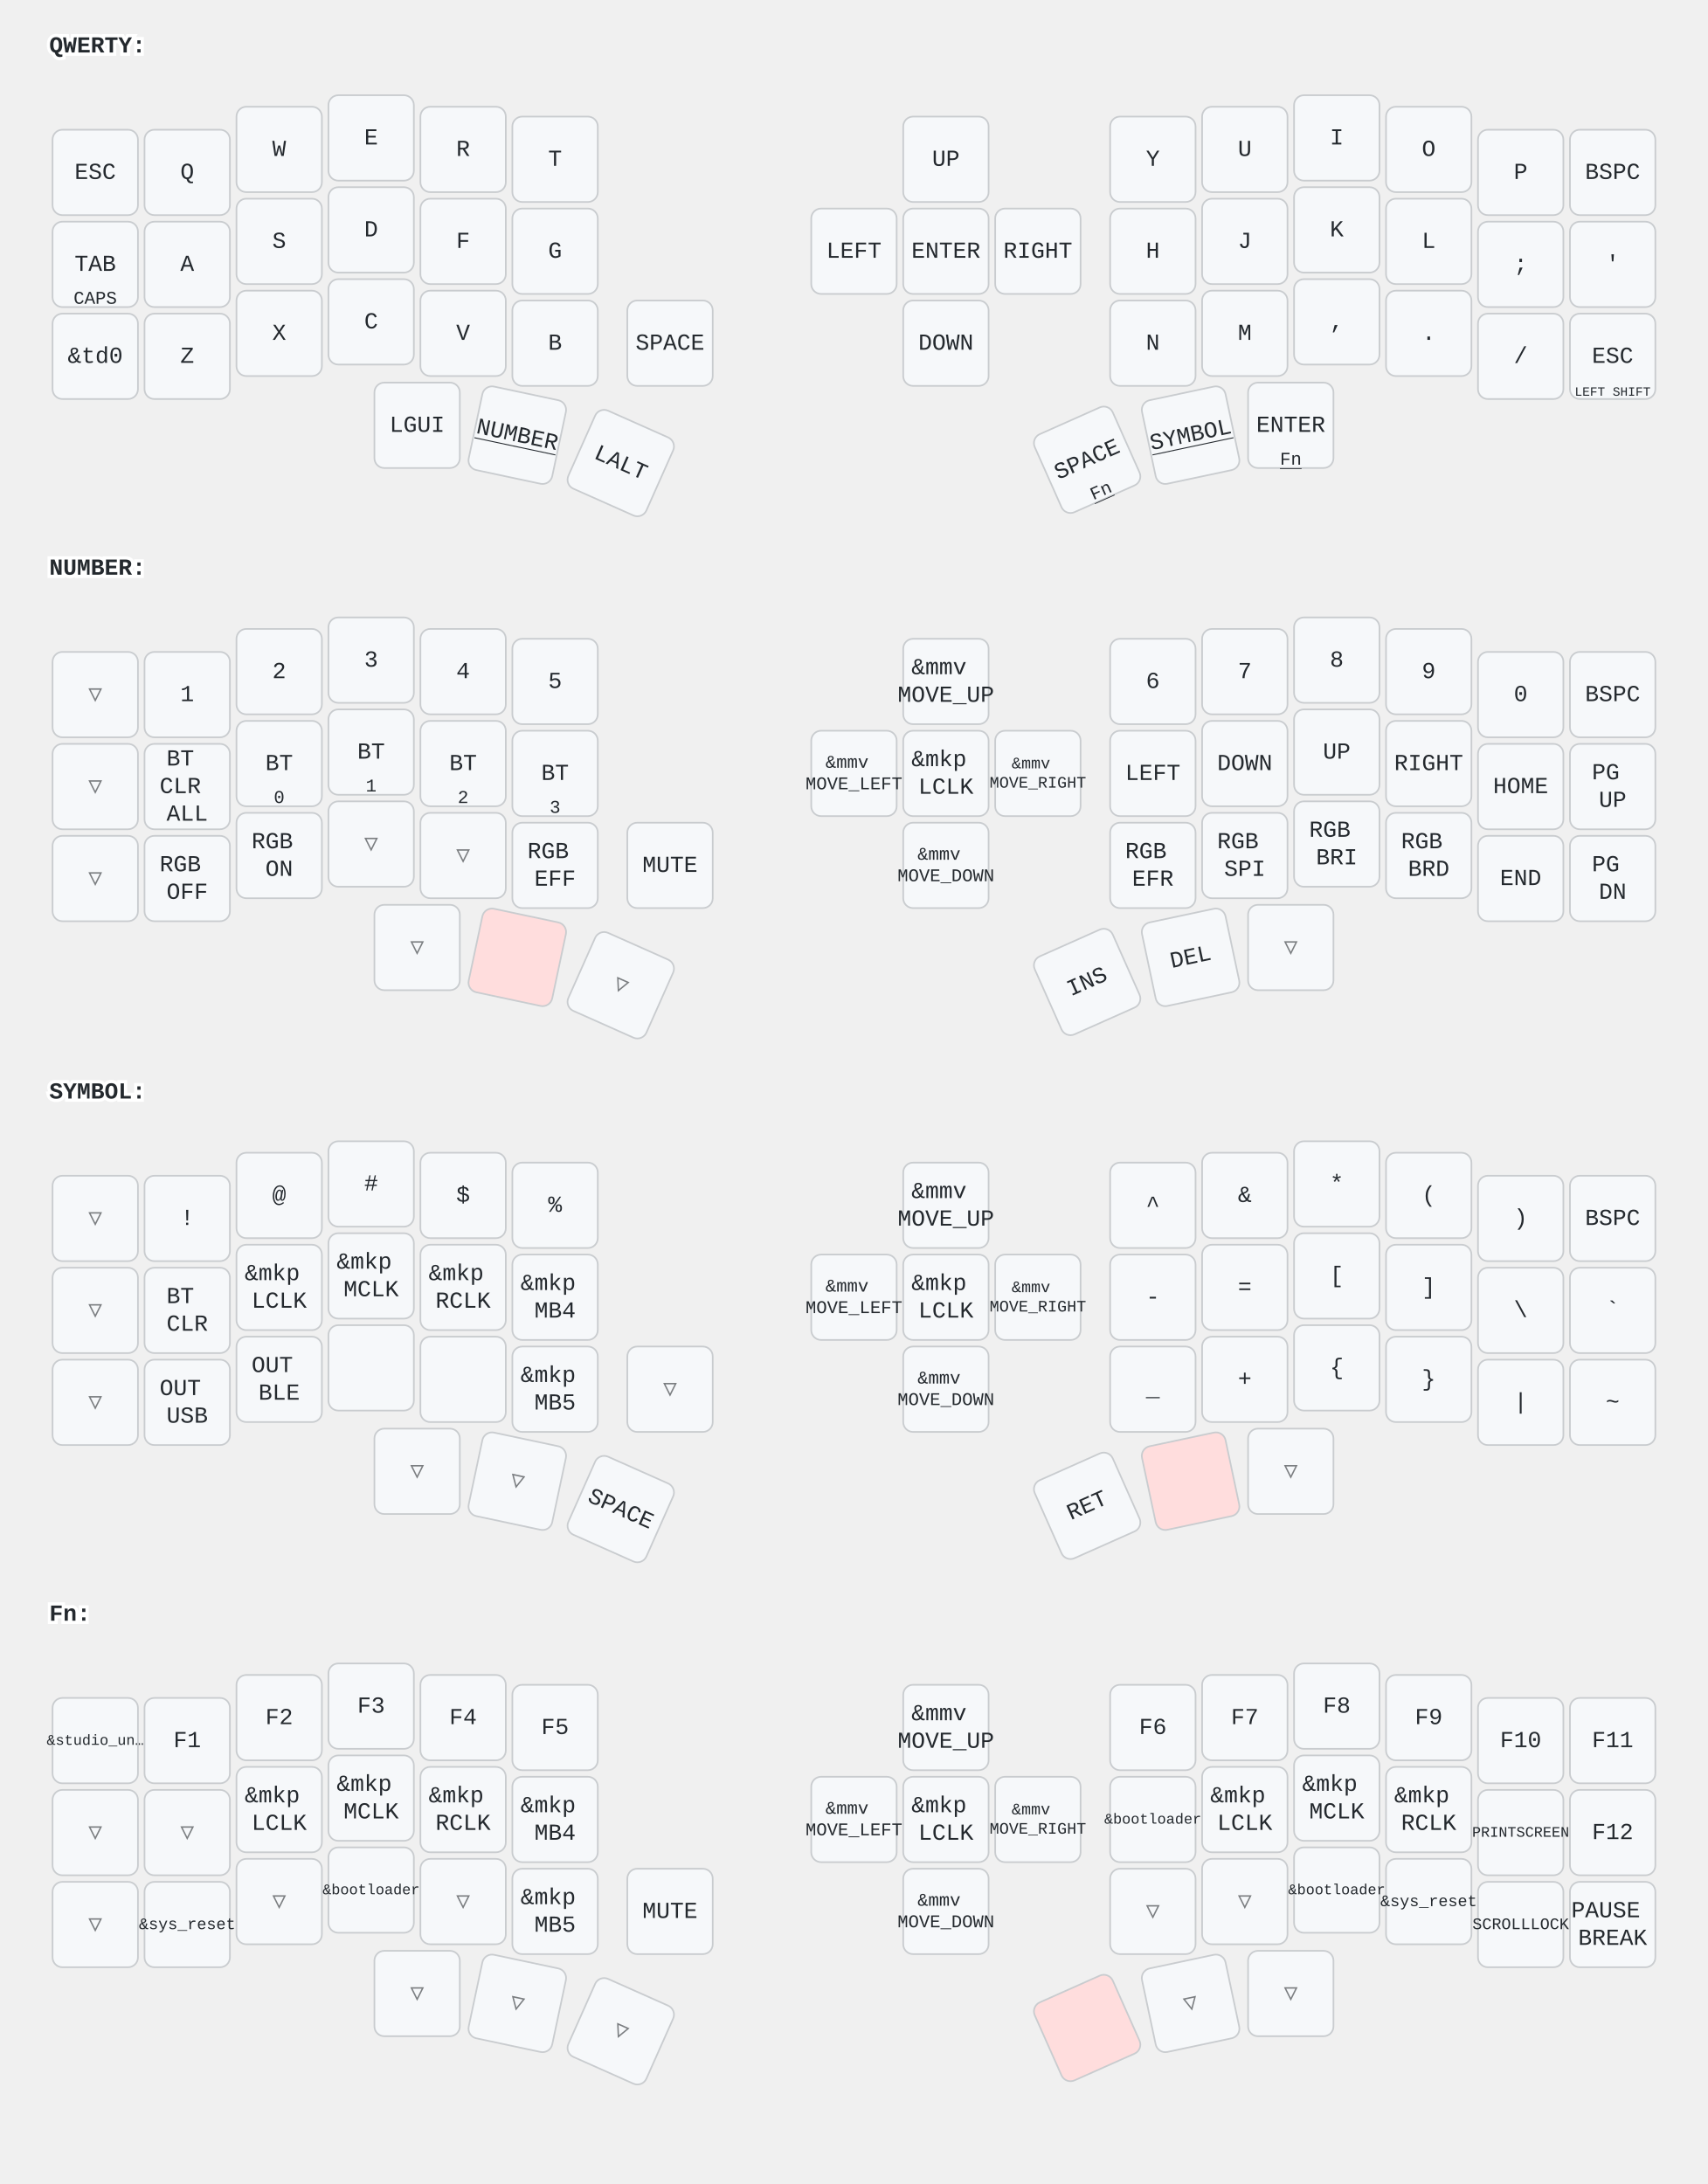
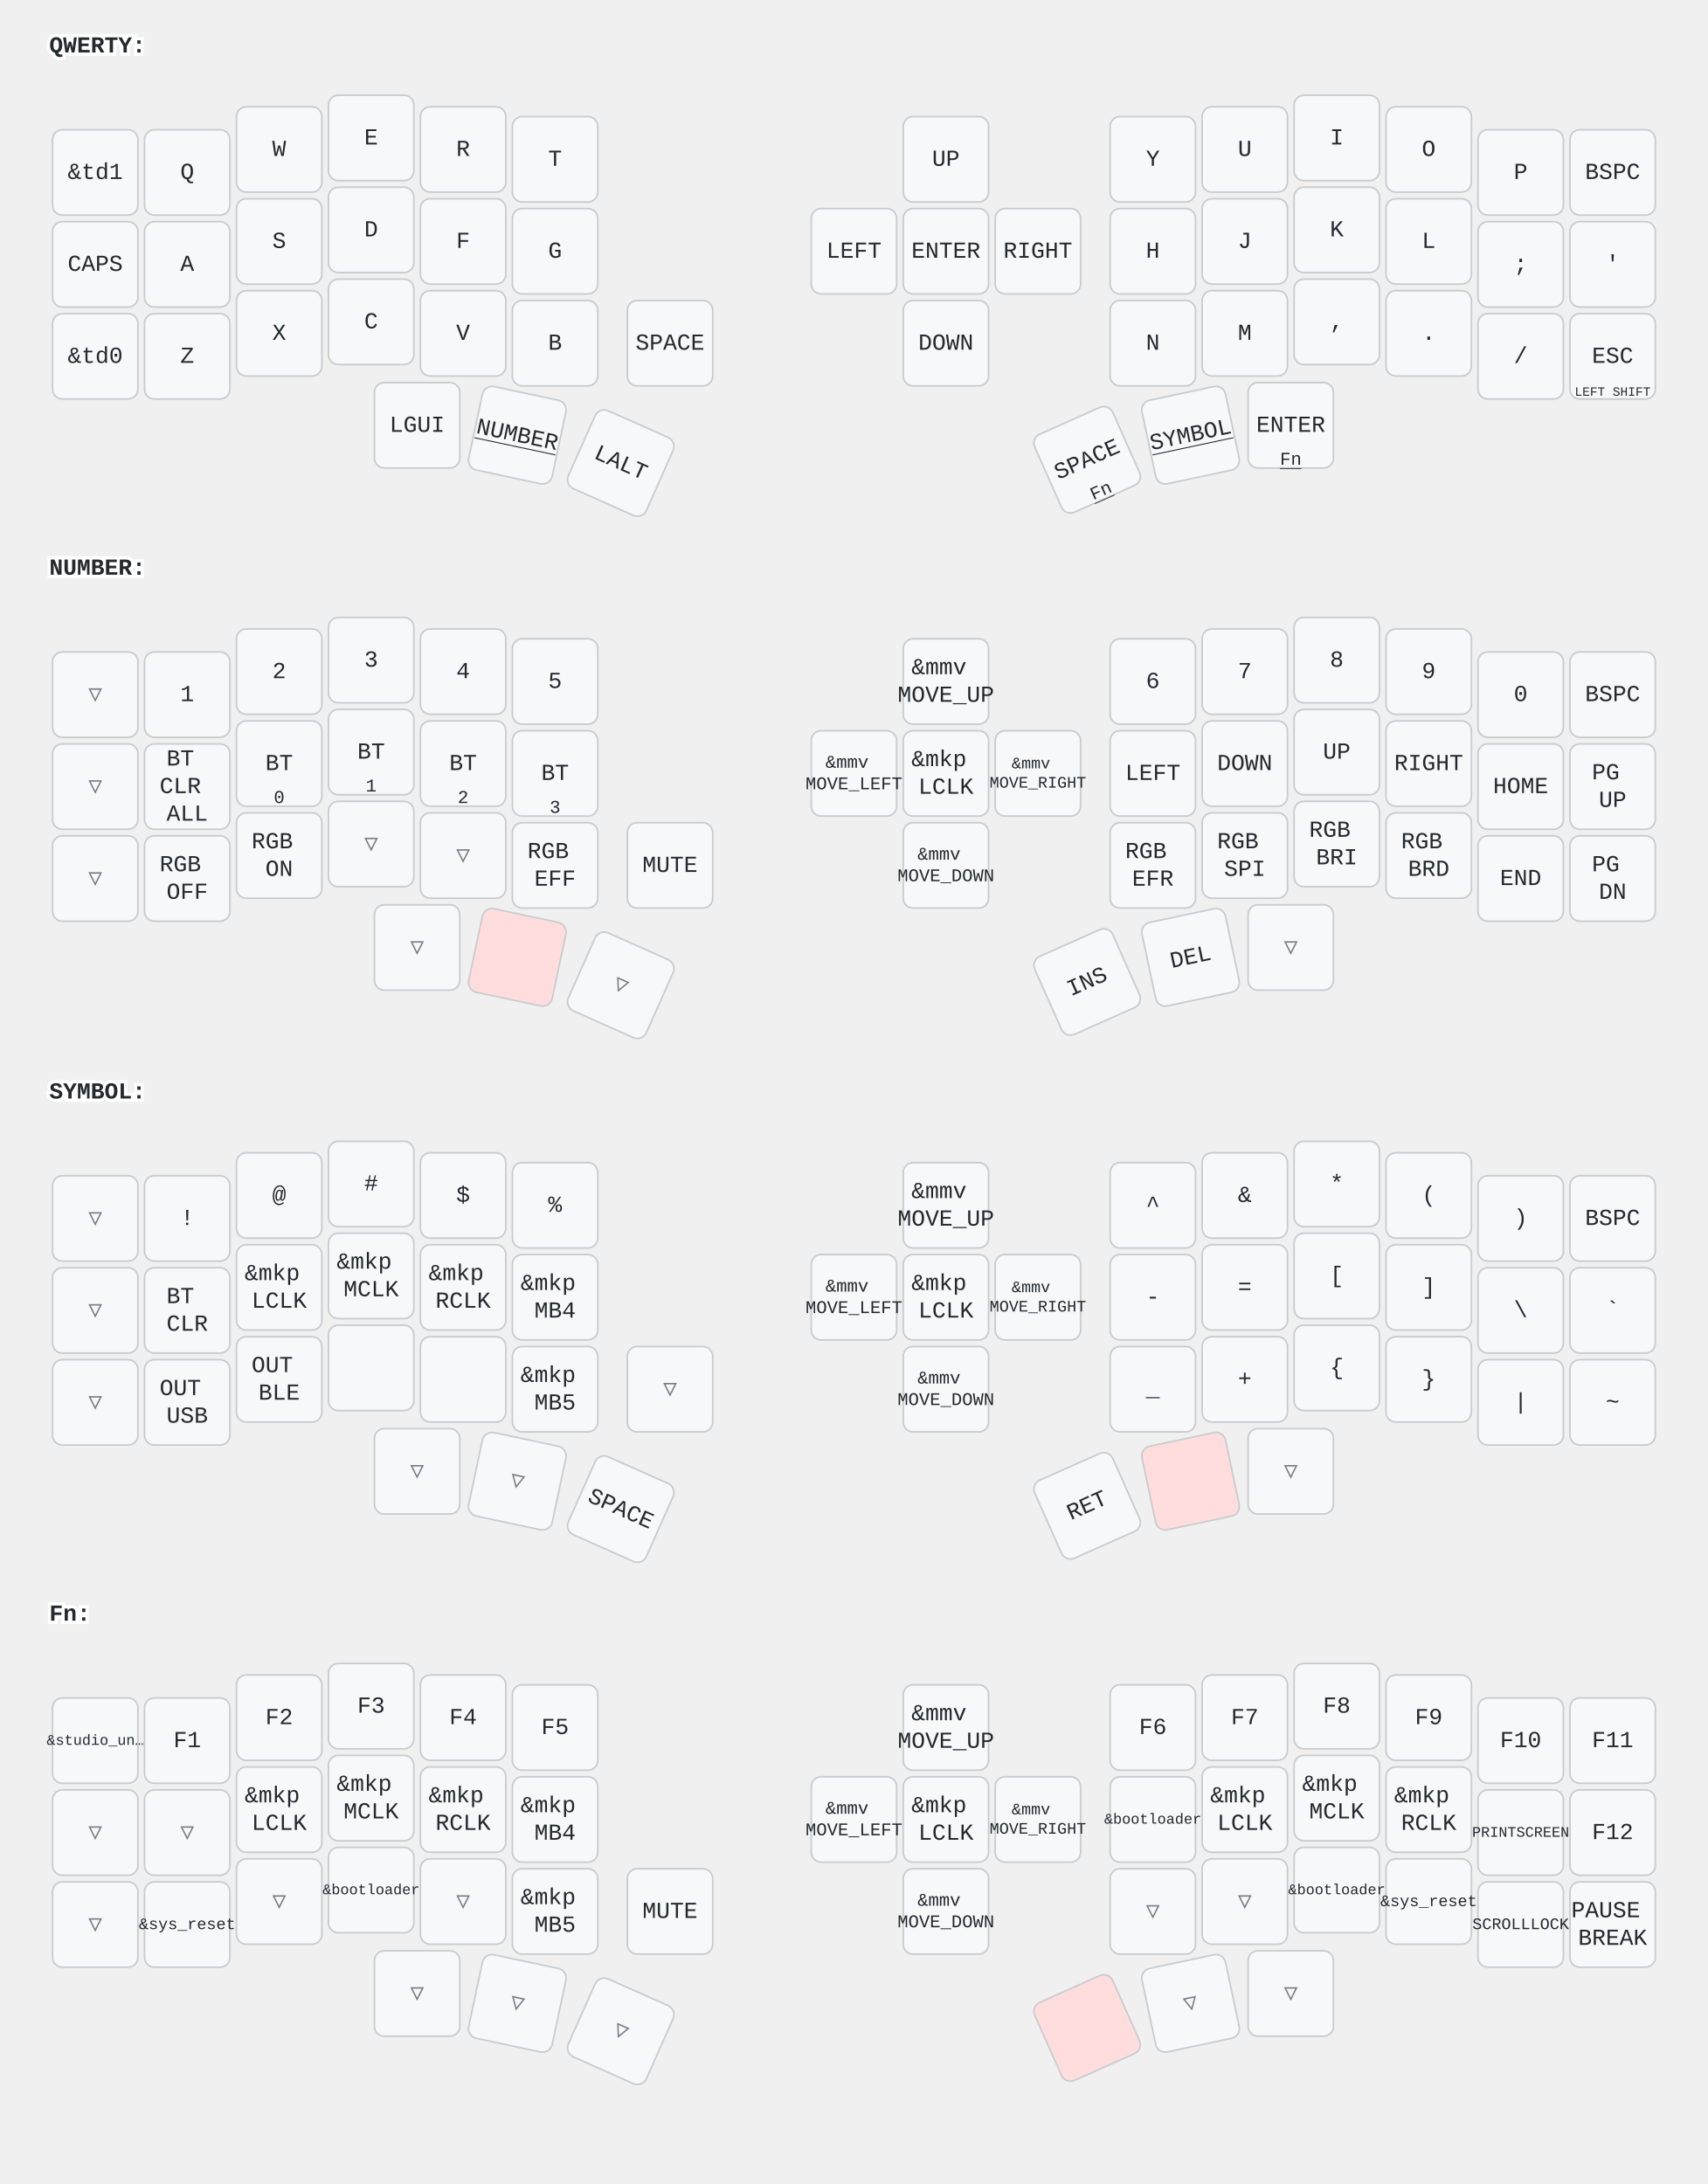
<svg xmlns="http://www.w3.org/2000/svg" width="1040" height="1330" viewBox="0 0 1040 1330" class="keymap">
  <style>/* inherit to force styles through use tags */
svg path {
    fill: inherit;
}

/* font and background color specifications */
svg.keymap {
    font-family: SFMono-Regular,Consolas,Liberation Mono,Menlo,monospace;
    font-size: 14px;
    font-kerning: normal;
    text-rendering: optimizeLegibility;
    fill: #24292e;
}

/* default key styling */
rect.key {
    fill: #f6f8fa;
}

rect.key, rect.combo {
    stroke: #c9cccf;
    stroke-width: 1;
}

/* default key side styling, only used is draw_key_sides is set */
rect.side {
    filter: brightness(90%);
}

/* color accent for combo boxes */
rect.combo, rect.combo-separate {
    fill: #cdf;
}

/* color accent for held keys */
rect.held, rect.combo.held {
    fill: #fdd;
}

/* color accent for ghost (optional) keys */
rect.ghost, rect.combo.ghost {
    stroke-dasharray: 4, 4;
    stroke-width: 2;
}

text {
    text-anchor: middle;
    dominant-baseline: middle;
}

/* styling for layer labels */
text.label {
    font-weight: bold;
    text-anchor: start;
    stroke: white;
    stroke-width: 4;
    paint-order: stroke;
}

/* styling for optional footer */
text.footer {
    text-anchor: end;
    dominant-baseline: auto;
    stroke: white;
    stroke-width: 4;
    paint-order: stroke;
}

/* styling for combo tap, and key non-tap label text */
text.combo, text.hold, text.shifted, text.left, text.right {
    font-size: 11px;
}

text.hold {
    text-anchor: middle;
    dominant-baseline: auto;
}

text.shifted {
    text-anchor: middle;
    dominant-baseline: hanging;
}

text.left {
    text-anchor: start;
}

text.right {
    text-anchor: end;
}

text.layer-activator {
    text-decoration: underline;
}

/* styling for hold/shifted label text in combo box */
text.combo.hold, text.combo.shifted, text.combo.left, text.combo.right {
    font-size: 8px;
}

/* lighter symbol for transparent keys */
text.trans {
    fill: #7b7e81;
}

/* styling for combo dendrons */
path.combo {
    stroke-width: 1;
    stroke: gray;
    fill: none;
}

/* Start Tabler Icons Cleanup */
/* cannot use height/width with glyphs */
.icon-tabler &gt; path {
    fill: inherit;
    stroke: inherit;
    stroke-width: 2;
}
/* hide tabler's default box */
.icon-tabler &gt; path[stroke="none"][fill="none"] {
    visibility: hidden;
}
/* End Tabler Icons Cleanup */
</style>
  <g transform="translate(30, 0)" class="layer-QWERTY">
    <text x="0" y="28" class="label" id="QWERTY">QWERTY:</text>
    <g transform="translate(0, 56)">
      <g transform="translate(28, 49)" class="key keypos-0">
        <rect rx="6" ry="6" x="-26" y="-26" width="52" height="52" class="key" />
-         <text x="0" y="0" class="key tap">ESC</text>
+         <text x="0" y="0" class="key tap">&amp;td1</text>
      </g>
      <g transform="translate(84, 49)" class="key keypos-1">
        <rect rx="6" ry="6" x="-26" y="-26" width="52" height="52" class="key" />
        <text x="0" y="0" class="key tap">Q</text>
      </g>
      <g transform="translate(140, 35)" class="key keypos-2">
        <rect rx="6" ry="6" x="-26" y="-26" width="52" height="52" class="key" />
        <text x="0" y="0" class="key tap">W</text>
      </g>
      <g transform="translate(196, 28)" class="key keypos-3">
        <rect rx="6" ry="6" x="-26" y="-26" width="52" height="52" class="key" />
        <text x="0" y="0" class="key tap">E</text>
      </g>
      <g transform="translate(252, 35)" class="key keypos-4">
        <rect rx="6" ry="6" x="-26" y="-26" width="52" height="52" class="key" />
        <text x="0" y="0" class="key tap">R</text>
      </g>
      <g transform="translate(308, 41)" class="key keypos-5">
        <rect rx="6" ry="6" x="-26" y="-26" width="52" height="52" class="key" />
        <text x="0" y="0" class="key tap">T</text>
      </g>
      <g transform="translate(546, 41)" class="key keypos-6">
        <rect rx="6" ry="6" x="-26" y="-26" width="52" height="52" class="key" />
        <text x="0" y="0" class="key tap">UP</text>
      </g>
      <g transform="translate(672, 41)" class="key keypos-7">
        <rect rx="6" ry="6" x="-26" y="-26" width="52" height="52" class="key" />
        <text x="0" y="0" class="key tap">Y</text>
      </g>
      <g transform="translate(728, 35)" class="key keypos-8">
        <rect rx="6" ry="6" x="-26" y="-26" width="52" height="52" class="key" />
        <text x="0" y="0" class="key tap">U</text>
      </g>
      <g transform="translate(784, 28)" class="key keypos-9">
        <rect rx="6" ry="6" x="-26" y="-26" width="52" height="52" class="key" />
        <text x="0" y="0" class="key tap">I</text>
      </g>
      <g transform="translate(840, 35)" class="key keypos-10">
        <rect rx="6" ry="6" x="-26" y="-26" width="52" height="52" class="key" />
        <text x="0" y="0" class="key tap">O</text>
      </g>
      <g transform="translate(896, 49)" class="key keypos-11">
        <rect rx="6" ry="6" x="-26" y="-26" width="52" height="52" class="key" />
        <text x="0" y="0" class="key tap">P</text>
      </g>
      <g transform="translate(952, 49)" class="key keypos-12">
        <rect rx="6" ry="6" x="-26" y="-26" width="52" height="52" class="key" />
        <text x="0" y="0" class="key tap">BSPC</text>
      </g>
      <g transform="translate(28, 105)" class="key keypos-13">
        <rect rx="6" ry="6" x="-26" y="-26" width="52" height="52" class="key" />
-         <text x="0" y="0" class="key tap">TAB</text>
-         <text x="0" y="24" class="key hold">CAPS</text>
+         <text x="0" y="0" class="key tap">CAPS</text>
      </g>
      <g transform="translate(84, 105)" class="key keypos-14">
        <rect rx="6" ry="6" x="-26" y="-26" width="52" height="52" class="key" />
        <text x="0" y="0" class="key tap">A</text>
      </g>
      <g transform="translate(140, 91)" class="key keypos-15">
        <rect rx="6" ry="6" x="-26" y="-26" width="52" height="52" class="key" />
        <text x="0" y="0" class="key tap">S</text>
      </g>
      <g transform="translate(196, 84)" class="key keypos-16">
        <rect rx="6" ry="6" x="-26" y="-26" width="52" height="52" class="key" />
        <text x="0" y="0" class="key tap">D</text>
      </g>
      <g transform="translate(252, 91)" class="key keypos-17">
        <rect rx="6" ry="6" x="-26" y="-26" width="52" height="52" class="key" />
        <text x="0" y="0" class="key tap">F</text>
      </g>
      <g transform="translate(308, 97)" class="key keypos-18">
        <rect rx="6" ry="6" x="-26" y="-26" width="52" height="52" class="key" />
        <text x="0" y="0" class="key tap">G</text>
      </g>
      <g transform="translate(490, 97)" class="key keypos-19">
        <rect rx="6" ry="6" x="-26" y="-26" width="52" height="52" class="key" />
        <text x="0" y="0" class="key tap">LEFT</text>
      </g>
      <g transform="translate(546, 97)" class="key keypos-20">
        <rect rx="6" ry="6" x="-26" y="-26" width="52" height="52" class="key" />
        <text x="0" y="0" class="key tap">ENTER</text>
      </g>
      <g transform="translate(602, 97)" class="key keypos-21">
        <rect rx="6" ry="6" x="-26" y="-26" width="52" height="52" class="key" />
        <text x="0" y="0" class="key tap">RIGHT</text>
      </g>
      <g transform="translate(672, 97)" class="key keypos-22">
        <rect rx="6" ry="6" x="-26" y="-26" width="52" height="52" class="key" />
        <text x="0" y="0" class="key tap">H</text>
      </g>
      <g transform="translate(728, 91)" class="key keypos-23">
        <rect rx="6" ry="6" x="-26" y="-26" width="52" height="52" class="key" />
        <text x="0" y="0" class="key tap">J</text>
      </g>
      <g transform="translate(784, 84)" class="key keypos-24">
        <rect rx="6" ry="6" x="-26" y="-26" width="52" height="52" class="key" />
        <text x="0" y="0" class="key tap">K</text>
      </g>
      <g transform="translate(840, 91)" class="key keypos-25">
        <rect rx="6" ry="6" x="-26" y="-26" width="52" height="52" class="key" />
        <text x="0" y="0" class="key tap">L</text>
      </g>
      <g transform="translate(896, 105)" class="key keypos-26">
        <rect rx="6" ry="6" x="-26" y="-26" width="52" height="52" class="key" />
        <text x="0" y="0" class="key tap">;</text>
      </g>
      <g transform="translate(952, 105)" class="key keypos-27">
        <rect rx="6" ry="6" x="-26" y="-26" width="52" height="52" class="key" />
        <text x="0" y="0" class="key tap">'</text>
      </g>
      <g transform="translate(28, 161)" class="key keypos-28">
        <rect rx="6" ry="6" x="-26" y="-26" width="52" height="52" class="key" />
        <text x="0" y="0" class="key tap">&amp;td0</text>
      </g>
      <g transform="translate(84, 161)" class="key keypos-29">
        <rect rx="6" ry="6" x="-26" y="-26" width="52" height="52" class="key" />
        <text x="0" y="0" class="key tap">Z</text>
      </g>
      <g transform="translate(140, 147)" class="key keypos-30">
        <rect rx="6" ry="6" x="-26" y="-26" width="52" height="52" class="key" />
        <text x="0" y="0" class="key tap">X</text>
      </g>
      <g transform="translate(196, 140)" class="key keypos-31">
        <rect rx="6" ry="6" x="-26" y="-26" width="52" height="52" class="key" />
        <text x="0" y="0" class="key tap">C</text>
      </g>
      <g transform="translate(252, 147)" class="key keypos-32">
        <rect rx="6" ry="6" x="-26" y="-26" width="52" height="52" class="key" />
        <text x="0" y="0" class="key tap">V</text>
      </g>
      <g transform="translate(308, 153)" class="key keypos-33">
        <rect rx="6" ry="6" x="-26" y="-26" width="52" height="52" class="key" />
        <text x="0" y="0" class="key tap">B</text>
      </g>
      <g transform="translate(378, 153)" class="key keypos-34">
        <rect rx="6" ry="6" x="-26" y="-26" width="52" height="52" class="key" />
        <text x="0" y="0" class="key tap">SPACE</text>
      </g>
      <g transform="translate(546, 153)" class="key keypos-35">
        <rect rx="6" ry="6" x="-26" y="-26" width="52" height="52" class="key" />
        <text x="0" y="0" class="key tap">DOWN</text>
      </g>
      <g transform="translate(672, 153)" class="key keypos-36">
        <rect rx="6" ry="6" x="-26" y="-26" width="52" height="52" class="key" />
        <text x="0" y="0" class="key tap">N</text>
      </g>
      <g transform="translate(728, 147)" class="key keypos-37">
        <rect rx="6" ry="6" x="-26" y="-26" width="52" height="52" class="key" />
        <text x="0" y="0" class="key tap">M</text>
      </g>
      <g transform="translate(784, 140)" class="key keypos-38">
        <rect rx="6" ry="6" x="-26" y="-26" width="52" height="52" class="key" />
        <text x="0" y="0" class="key tap">,</text>
      </g>
      <g transform="translate(840, 147)" class="key keypos-39">
        <rect rx="6" ry="6" x="-26" y="-26" width="52" height="52" class="key" />
        <text x="0" y="0" class="key tap">.</text>
      </g>
      <g transform="translate(896, 161)" class="key keypos-40">
        <rect rx="6" ry="6" x="-26" y="-26" width="52" height="52" class="key" />
        <text x="0" y="0" class="key tap">/</text>
      </g>
      <g transform="translate(952, 161)" class="key keypos-41">
        <rect rx="6" ry="6" x="-26" y="-26" width="52" height="52" class="key" />
        <text x="0" y="0" class="key tap">ESC</text>
        <text x="0" y="24" class="key hold">
          <tspan style="font-size: 70%">LEFT SHIFT</tspan>
        </text>
      </g>
      <g transform="translate(224, 203)" class="key keypos-42">
        <rect rx="6" ry="6" x="-26" y="-26" width="52" height="52" class="key" />
        <text x="0" y="0" class="key tap">LGUI</text>
      </g>
      <g transform="translate(285, 209) rotate(12.0)" class="key keypos-43">
        <rect rx="6" ry="6" x="-26" y="-26" width="52" height="52" class="key" />
        <a href="#NUMBER">
          <text x="0" y="0" class="key tap layer-activator">NUMBER</text>
        </a>
      </g>
      <g transform="translate(348, 226) rotate(24.0)" class="key keypos-44">
        <rect rx="6" ry="6" x="-26" y="-26" width="52" height="52" class="key" />
        <text x="0" y="0" class="key tap">LALT</text>
      </g>
      <g transform="translate(632, 224) rotate(-24.0)" class="key keypos-45">
        <rect rx="6" ry="6" x="-26" y="-26" width="52" height="52" class="key" />
        <text x="0" y="0" class="key tap">SPACE</text>
        <a href="#Fn">
          <text x="0" y="24" class="key hold layer-activator">Fn</text>
        </a>
      </g>
      <g transform="translate(695, 209) rotate(-12.0)" class="key keypos-46">
        <rect rx="6" ry="6" x="-26" y="-26" width="52" height="52" class="key" />
        <a href="#SYMBOL">
          <text x="0" y="0" class="key tap layer-activator">SYMBOL</text>
        </a>
      </g>
      <g transform="translate(756, 203)" class="key keypos-47">
        <rect rx="6" ry="6" x="-26" y="-26" width="52" height="52" class="key" />
        <text x="0" y="0" class="key tap">ENTER</text>
        <a href="#Fn">
          <text x="0" y="24" class="key hold layer-activator">Fn</text>
        </a>
      </g>
    </g>
  </g>
  <g transform="translate(30, 318)" class="layer-NUMBER">
    <text x="0" y="28" class="label" id="NUMBER">NUMBER:</text>
    <g transform="translate(0, 56)">
      <g transform="translate(28, 49)" class="key trans keypos-0">
        <rect rx="6" ry="6" x="-26" y="-26" width="52" height="52" class="key trans" />
        <text x="0" y="0" class="key trans tap">▽</text>
      </g>
      <g transform="translate(84, 49)" class="key keypos-1">
        <rect rx="6" ry="6" x="-26" y="-26" width="52" height="52" class="key" />
        <text x="0" y="0" class="key tap">1</text>
      </g>
      <g transform="translate(140, 35)" class="key keypos-2">
        <rect rx="6" ry="6" x="-26" y="-26" width="52" height="52" class="key" />
        <text x="0" y="0" class="key tap">2</text>
      </g>
      <g transform="translate(196, 28)" class="key keypos-3">
        <rect rx="6" ry="6" x="-26" y="-26" width="52" height="52" class="key" />
        <text x="0" y="0" class="key tap">3</text>
      </g>
      <g transform="translate(252, 35)" class="key keypos-4">
        <rect rx="6" ry="6" x="-26" y="-26" width="52" height="52" class="key" />
        <text x="0" y="0" class="key tap">4</text>
      </g>
      <g transform="translate(308, 41)" class="key keypos-5">
        <rect rx="6" ry="6" x="-26" y="-26" width="52" height="52" class="key" />
        <text x="0" y="0" class="key tap">5</text>
      </g>
      <g transform="translate(546, 41)" class="key keypos-6">
        <rect rx="6" ry="6" x="-26" y="-26" width="52" height="52" class="key" />
        <text x="0" y="0" class="key tap">
          <tspan x="0" dy="-0.6em">&amp;mmv</tspan>
          <tspan x="0" dy="1.2em">MOVE_UP</tspan>
        </text>
      </g>
      <g transform="translate(672, 41)" class="key keypos-7">
        <rect rx="6" ry="6" x="-26" y="-26" width="52" height="52" class="key" />
        <text x="0" y="0" class="key tap">6</text>
      </g>
      <g transform="translate(728, 35)" class="key keypos-8">
        <rect rx="6" ry="6" x="-26" y="-26" width="52" height="52" class="key" />
        <text x="0" y="0" class="key tap">7</text>
      </g>
      <g transform="translate(784, 28)" class="key keypos-9">
        <rect rx="6" ry="6" x="-26" y="-26" width="52" height="52" class="key" />
        <text x="0" y="0" class="key tap">8</text>
      </g>
      <g transform="translate(840, 35)" class="key keypos-10">
        <rect rx="6" ry="6" x="-26" y="-26" width="52" height="52" class="key" />
        <text x="0" y="0" class="key tap">9</text>
      </g>
      <g transform="translate(896, 49)" class="key keypos-11">
        <rect rx="6" ry="6" x="-26" y="-26" width="52" height="52" class="key" />
        <text x="0" y="0" class="key tap">0</text>
      </g>
      <g transform="translate(952, 49)" class="key keypos-12">
        <rect rx="6" ry="6" x="-26" y="-26" width="52" height="52" class="key" />
        <text x="0" y="0" class="key tap">BSPC</text>
      </g>
      <g transform="translate(28, 105)" class="key trans keypos-13">
        <rect rx="6" ry="6" x="-26" y="-26" width="52" height="52" class="key trans" />
        <text x="0" y="0" class="key trans tap">▽</text>
      </g>
      <g transform="translate(84, 105)" class="key keypos-14">
        <rect rx="6" ry="6" x="-26" y="-26" width="52" height="52" class="key" />
        <text x="0" y="0" class="key tap">
          <tspan x="0" dy="-1.2em">BT</tspan>
          <tspan x="0" dy="1.2em">CLR</tspan>
          <tspan x="0" dy="1.2em">ALL</tspan>
        </text>
      </g>
      <g transform="translate(140, 91)" class="key keypos-15">
        <rect rx="6" ry="6" x="-26" y="-26" width="52" height="52" class="key" />
        <text x="0" y="0" class="key tap">BT</text>
        <text x="0" y="24" class="key hold">0</text>
      </g>
      <g transform="translate(196, 84)" class="key keypos-16">
        <rect rx="6" ry="6" x="-26" y="-26" width="52" height="52" class="key" />
        <text x="0" y="0" class="key tap">BT</text>
        <text x="0" y="24" class="key hold">1</text>
      </g>
      <g transform="translate(252, 91)" class="key keypos-17">
        <rect rx="6" ry="6" x="-26" y="-26" width="52" height="52" class="key" />
        <text x="0" y="0" class="key tap">BT</text>
        <text x="0" y="24" class="key hold">2</text>
      </g>
      <g transform="translate(308, 97)" class="key keypos-18">
        <rect rx="6" ry="6" x="-26" y="-26" width="52" height="52" class="key" />
        <text x="0" y="0" class="key tap">BT</text>
        <text x="0" y="24" class="key hold">3</text>
      </g>
      <g transform="translate(490, 97)" class="key keypos-19">
        <rect rx="6" ry="6" x="-26" y="-26" width="52" height="52" class="key" />
        <text x="0" y="0" class="key tap">
          <tspan x="0" dy="-0.6em" style="font-size: 78%">&amp;mmv</tspan>
          <tspan x="0" dy="1.2em" style="font-size: 78%">MOVE_LEFT</tspan>
        </text>
      </g>
      <g transform="translate(546, 97)" class="key keypos-20">
        <rect rx="6" ry="6" x="-26" y="-26" width="52" height="52" class="key" />
        <text x="0" y="0" class="key tap">
          <tspan x="0" dy="-0.6em">&amp;mkp</tspan>
          <tspan x="0" dy="1.2em">LCLK</tspan>
        </text>
      </g>
      <g transform="translate(602, 97)" class="key keypos-21">
        <rect rx="6" ry="6" x="-26" y="-26" width="52" height="52" class="key" />
        <text x="0" y="0" class="key tap">
          <tspan x="0" dy="-0.6em" style="font-size: 70%">&amp;mmv</tspan>
          <tspan x="0" dy="1.2em" style="font-size: 70%">MOVE_RIGHT</tspan>
        </text>
      </g>
      <g transform="translate(672, 97)" class="key keypos-22">
        <rect rx="6" ry="6" x="-26" y="-26" width="52" height="52" class="key" />
        <text x="0" y="0" class="key tap">LEFT</text>
      </g>
      <g transform="translate(728, 91)" class="key keypos-23">
        <rect rx="6" ry="6" x="-26" y="-26" width="52" height="52" class="key" />
        <text x="0" y="0" class="key tap">DOWN</text>
      </g>
      <g transform="translate(784, 84)" class="key keypos-24">
        <rect rx="6" ry="6" x="-26" y="-26" width="52" height="52" class="key" />
        <text x="0" y="0" class="key tap">UP</text>
      </g>
      <g transform="translate(840, 91)" class="key keypos-25">
        <rect rx="6" ry="6" x="-26" y="-26" width="52" height="52" class="key" />
        <text x="0" y="0" class="key tap">RIGHT</text>
      </g>
      <g transform="translate(896, 105)" class="key keypos-26">
        <rect rx="6" ry="6" x="-26" y="-26" width="52" height="52" class="key" />
        <text x="0" y="0" class="key tap">HOME</text>
      </g>
      <g transform="translate(952, 105)" class="key keypos-27">
        <rect rx="6" ry="6" x="-26" y="-26" width="52" height="52" class="key" />
        <text x="0" y="0" class="key tap">
          <tspan x="0" dy="-0.6em">PG</tspan>
          <tspan x="0" dy="1.2em">UP</tspan>
        </text>
      </g>
      <g transform="translate(28, 161)" class="key trans keypos-28">
        <rect rx="6" ry="6" x="-26" y="-26" width="52" height="52" class="key trans" />
        <text x="0" y="0" class="key trans tap">▽</text>
      </g>
      <g transform="translate(84, 161)" class="key keypos-29">
        <rect rx="6" ry="6" x="-26" y="-26" width="52" height="52" class="key" />
        <text x="0" y="0" class="key tap">
          <tspan x="0" dy="-0.6em">RGB</tspan>
          <tspan x="0" dy="1.2em">OFF</tspan>
        </text>
      </g>
      <g transform="translate(140, 147)" class="key keypos-30">
        <rect rx="6" ry="6" x="-26" y="-26" width="52" height="52" class="key" />
        <text x="0" y="0" class="key tap">
          <tspan x="0" dy="-0.6em">RGB</tspan>
          <tspan x="0" dy="1.2em">ON</tspan>
        </text>
      </g>
      <g transform="translate(196, 140)" class="key trans keypos-31">
        <rect rx="6" ry="6" x="-26" y="-26" width="52" height="52" class="key trans" />
        <text x="0" y="0" class="key trans tap">▽</text>
      </g>
      <g transform="translate(252, 147)" class="key trans keypos-32">
        <rect rx="6" ry="6" x="-26" y="-26" width="52" height="52" class="key trans" />
        <text x="0" y="0" class="key trans tap">▽</text>
      </g>
      <g transform="translate(308, 153)" class="key keypos-33">
        <rect rx="6" ry="6" x="-26" y="-26" width="52" height="52" class="key" />
        <text x="0" y="0" class="key tap">
          <tspan x="0" dy="-0.6em">RGB</tspan>
          <tspan x="0" dy="1.2em">EFF</tspan>
        </text>
      </g>
      <g transform="translate(378, 153)" class="key keypos-34">
        <rect rx="6" ry="6" x="-26" y="-26" width="52" height="52" class="key" />
        <text x="0" y="0" class="key tap">MUTE</text>
      </g>
      <g transform="translate(546, 153)" class="key keypos-35">
        <rect rx="6" ry="6" x="-26" y="-26" width="52" height="52" class="key" />
        <text x="0" y="0" class="key tap">
          <tspan x="0" dy="-0.6em" style="font-size: 78%">&amp;mmv</tspan>
          <tspan x="0" dy="1.2em" style="font-size: 78%">MOVE_DOWN</tspan>
        </text>
      </g>
      <g transform="translate(672, 153)" class="key keypos-36">
        <rect rx="6" ry="6" x="-26" y="-26" width="52" height="52" class="key" />
        <text x="0" y="0" class="key tap">
          <tspan x="0" dy="-0.6em">RGB</tspan>
          <tspan x="0" dy="1.2em">EFR</tspan>
        </text>
      </g>
      <g transform="translate(728, 147)" class="key keypos-37">
        <rect rx="6" ry="6" x="-26" y="-26" width="52" height="52" class="key" />
        <text x="0" y="0" class="key tap">
          <tspan x="0" dy="-0.6em">RGB</tspan>
          <tspan x="0" dy="1.2em">SPI</tspan>
        </text>
      </g>
      <g transform="translate(784, 140)" class="key keypos-38">
        <rect rx="6" ry="6" x="-26" y="-26" width="52" height="52" class="key" />
        <text x="0" y="0" class="key tap">
          <tspan x="0" dy="-0.6em">RGB</tspan>
          <tspan x="0" dy="1.2em">BRI</tspan>
        </text>
      </g>
      <g transform="translate(840, 147)" class="key keypos-39">
        <rect rx="6" ry="6" x="-26" y="-26" width="52" height="52" class="key" />
        <text x="0" y="0" class="key tap">
          <tspan x="0" dy="-0.6em">RGB</tspan>
          <tspan x="0" dy="1.2em">BRD</tspan>
        </text>
      </g>
      <g transform="translate(896, 161)" class="key keypos-40">
        <rect rx="6" ry="6" x="-26" y="-26" width="52" height="52" class="key" />
        <text x="0" y="0" class="key tap">END</text>
      </g>
      <g transform="translate(952, 161)" class="key keypos-41">
        <rect rx="6" ry="6" x="-26" y="-26" width="52" height="52" class="key" />
        <text x="0" y="0" class="key tap">
          <tspan x="0" dy="-0.6em">PG</tspan>
          <tspan x="0" dy="1.2em">DN</tspan>
        </text>
      </g>
      <g transform="translate(224, 203)" class="key trans keypos-42">
        <rect rx="6" ry="6" x="-26" y="-26" width="52" height="52" class="key trans" />
        <text x="0" y="0" class="key trans tap">▽</text>
      </g>
      <g transform="translate(285, 209) rotate(12.0)" class="key held keypos-43">
        <rect rx="6" ry="6" x="-26" y="-26" width="52" height="52" class="key held" />
      </g>
      <g transform="translate(348, 226) rotate(24.0)" class="key trans keypos-44">
        <rect rx="6" ry="6" x="-26" y="-26" width="52" height="52" class="key trans" />
        <text x="0" y="0" class="key trans tap">▽</text>
      </g>
      <g transform="translate(632, 224) rotate(-24.0)" class="key keypos-45">
        <rect rx="6" ry="6" x="-26" y="-26" width="52" height="52" class="key" />
        <text x="0" y="0" class="key tap">INS</text>
      </g>
      <g transform="translate(695, 209) rotate(-12.0)" class="key keypos-46">
        <rect rx="6" ry="6" x="-26" y="-26" width="52" height="52" class="key" />
        <text x="0" y="0" class="key tap">DEL</text>
      </g>
      <g transform="translate(756, 203)" class="key trans keypos-47">
        <rect rx="6" ry="6" x="-26" y="-26" width="52" height="52" class="key trans" />
        <text x="0" y="0" class="key trans tap">▽</text>
      </g>
    </g>
  </g>
  <g transform="translate(30, 637)" class="layer-SYMBOL">
    <text x="0" y="28" class="label" id="SYMBOL">SYMBOL:</text>
    <g transform="translate(0, 56)">
      <g transform="translate(28, 49)" class="key trans keypos-0">
        <rect rx="6" ry="6" x="-26" y="-26" width="52" height="52" class="key trans" />
        <text x="0" y="0" class="key trans tap">▽</text>
      </g>
      <g transform="translate(84, 49)" class="key keypos-1">
        <rect rx="6" ry="6" x="-26" y="-26" width="52" height="52" class="key" />
        <text x="0" y="0" class="key tap">!</text>
      </g>
      <g transform="translate(140, 35)" class="key keypos-2">
        <rect rx="6" ry="6" x="-26" y="-26" width="52" height="52" class="key" />
        <text x="0" y="0" class="key tap">@</text>
      </g>
      <g transform="translate(196, 28)" class="key keypos-3">
        <rect rx="6" ry="6" x="-26" y="-26" width="52" height="52" class="key" />
        <text x="0" y="0" class="key tap">#</text>
      </g>
      <g transform="translate(252, 35)" class="key keypos-4">
        <rect rx="6" ry="6" x="-26" y="-26" width="52" height="52" class="key" />
        <text x="0" y="0" class="key tap">$</text>
      </g>
      <g transform="translate(308, 41)" class="key keypos-5">
        <rect rx="6" ry="6" x="-26" y="-26" width="52" height="52" class="key" />
        <text x="0" y="0" class="key tap">%</text>
      </g>
      <g transform="translate(546, 41)" class="key keypos-6">
        <rect rx="6" ry="6" x="-26" y="-26" width="52" height="52" class="key" />
        <text x="0" y="0" class="key tap">
          <tspan x="0" dy="-0.6em">&amp;mmv</tspan>
          <tspan x="0" dy="1.2em">MOVE_UP</tspan>
        </text>
      </g>
      <g transform="translate(672, 41)" class="key keypos-7">
        <rect rx="6" ry="6" x="-26" y="-26" width="52" height="52" class="key" />
        <text x="0" y="0" class="key tap">^</text>
      </g>
      <g transform="translate(728, 35)" class="key keypos-8">
        <rect rx="6" ry="6" x="-26" y="-26" width="52" height="52" class="key" />
        <text x="0" y="0" class="key tap">&amp;</text>
      </g>
      <g transform="translate(784, 28)" class="key keypos-9">
        <rect rx="6" ry="6" x="-26" y="-26" width="52" height="52" class="key" />
        <text x="0" y="0" class="key tap">*</text>
      </g>
      <g transform="translate(840, 35)" class="key keypos-10">
        <rect rx="6" ry="6" x="-26" y="-26" width="52" height="52" class="key" />
        <text x="0" y="0" class="key tap">(</text>
      </g>
      <g transform="translate(896, 49)" class="key keypos-11">
        <rect rx="6" ry="6" x="-26" y="-26" width="52" height="52" class="key" />
        <text x="0" y="0" class="key tap">)</text>
      </g>
      <g transform="translate(952, 49)" class="key keypos-12">
        <rect rx="6" ry="6" x="-26" y="-26" width="52" height="52" class="key" />
        <text x="0" y="0" class="key tap">BSPC</text>
      </g>
      <g transform="translate(28, 105)" class="key trans keypos-13">
        <rect rx="6" ry="6" x="-26" y="-26" width="52" height="52" class="key trans" />
        <text x="0" y="0" class="key trans tap">▽</text>
      </g>
      <g transform="translate(84, 105)" class="key keypos-14">
        <rect rx="6" ry="6" x="-26" y="-26" width="52" height="52" class="key" />
        <text x="0" y="0" class="key tap">
          <tspan x="0" dy="-0.6em">BT</tspan>
          <tspan x="0" dy="1.2em">CLR</tspan>
        </text>
      </g>
      <g transform="translate(140, 91)" class="key keypos-15">
        <rect rx="6" ry="6" x="-26" y="-26" width="52" height="52" class="key" />
        <text x="0" y="0" class="key tap">
          <tspan x="0" dy="-0.6em">&amp;mkp</tspan>
          <tspan x="0" dy="1.2em">LCLK</tspan>
        </text>
      </g>
      <g transform="translate(196, 84)" class="key keypos-16">
        <rect rx="6" ry="6" x="-26" y="-26" width="52" height="52" class="key" />
        <text x="0" y="0" class="key tap">
          <tspan x="0" dy="-0.6em">&amp;mkp</tspan>
          <tspan x="0" dy="1.2em">MCLK</tspan>
        </text>
      </g>
      <g transform="translate(252, 91)" class="key keypos-17">
        <rect rx="6" ry="6" x="-26" y="-26" width="52" height="52" class="key" />
        <text x="0" y="0" class="key tap">
          <tspan x="0" dy="-0.6em">&amp;mkp</tspan>
          <tspan x="0" dy="1.2em">RCLK</tspan>
        </text>
      </g>
      <g transform="translate(308, 97)" class="key keypos-18">
        <rect rx="6" ry="6" x="-26" y="-26" width="52" height="52" class="key" />
        <text x="0" y="0" class="key tap">
          <tspan x="0" dy="-0.6em">&amp;mkp</tspan>
          <tspan x="0" dy="1.2em">MB4</tspan>
        </text>
      </g>
      <g transform="translate(490, 97)" class="key keypos-19">
        <rect rx="6" ry="6" x="-26" y="-26" width="52" height="52" class="key" />
        <text x="0" y="0" class="key tap">
          <tspan x="0" dy="-0.6em" style="font-size: 78%">&amp;mmv</tspan>
          <tspan x="0" dy="1.2em" style="font-size: 78%">MOVE_LEFT</tspan>
        </text>
      </g>
      <g transform="translate(546, 97)" class="key keypos-20">
        <rect rx="6" ry="6" x="-26" y="-26" width="52" height="52" class="key" />
        <text x="0" y="0" class="key tap">
          <tspan x="0" dy="-0.6em">&amp;mkp</tspan>
          <tspan x="0" dy="1.2em">LCLK</tspan>
        </text>
      </g>
      <g transform="translate(602, 97)" class="key keypos-21">
        <rect rx="6" ry="6" x="-26" y="-26" width="52" height="52" class="key" />
        <text x="0" y="0" class="key tap">
          <tspan x="0" dy="-0.6em" style="font-size: 70%">&amp;mmv</tspan>
          <tspan x="0" dy="1.2em" style="font-size: 70%">MOVE_RIGHT</tspan>
        </text>
      </g>
      <g transform="translate(672, 97)" class="key keypos-22">
        <rect rx="6" ry="6" x="-26" y="-26" width="52" height="52" class="key" />
        <text x="0" y="0" class="key tap">-</text>
      </g>
      <g transform="translate(728, 91)" class="key keypos-23">
        <rect rx="6" ry="6" x="-26" y="-26" width="52" height="52" class="key" />
        <text x="0" y="0" class="key tap">=</text>
      </g>
      <g transform="translate(784, 84)" class="key keypos-24">
        <rect rx="6" ry="6" x="-26" y="-26" width="52" height="52" class="key" />
        <text x="0" y="0" class="key tap">[</text>
      </g>
      <g transform="translate(840, 91)" class="key keypos-25">
        <rect rx="6" ry="6" x="-26" y="-26" width="52" height="52" class="key" />
        <text x="0" y="0" class="key tap">]</text>
      </g>
      <g transform="translate(896, 105)" class="key keypos-26">
        <rect rx="6" ry="6" x="-26" y="-26" width="52" height="52" class="key" />
        <text x="0" y="0" class="key tap">\</text>
      </g>
      <g transform="translate(952, 105)" class="key keypos-27">
        <rect rx="6" ry="6" x="-26" y="-26" width="52" height="52" class="key" />
        <text x="0" y="0" class="key tap">`</text>
      </g>
      <g transform="translate(28, 161)" class="key trans keypos-28">
        <rect rx="6" ry="6" x="-26" y="-26" width="52" height="52" class="key trans" />
        <text x="0" y="0" class="key trans tap">▽</text>
      </g>
      <g transform="translate(84, 161)" class="key keypos-29">
        <rect rx="6" ry="6" x="-26" y="-26" width="52" height="52" class="key" />
        <text x="0" y="0" class="key tap">
          <tspan x="0" dy="-0.6em">OUT</tspan>
          <tspan x="0" dy="1.2em">USB</tspan>
        </text>
      </g>
      <g transform="translate(140, 147)" class="key keypos-30">
        <rect rx="6" ry="6" x="-26" y="-26" width="52" height="52" class="key" />
        <text x="0" y="0" class="key tap">
          <tspan x="0" dy="-0.6em">OUT</tspan>
          <tspan x="0" dy="1.2em">BLE</tspan>
        </text>
      </g>
      <g transform="translate(196, 140)" class="key keypos-31">
        <rect rx="6" ry="6" x="-26" y="-26" width="52" height="52" class="key" />
      </g>
      <g transform="translate(252, 147)" class="key keypos-32">
        <rect rx="6" ry="6" x="-26" y="-26" width="52" height="52" class="key" />
      </g>
      <g transform="translate(308, 153)" class="key keypos-33">
        <rect rx="6" ry="6" x="-26" y="-26" width="52" height="52" class="key" />
        <text x="0" y="0" class="key tap">
          <tspan x="0" dy="-0.6em">&amp;mkp</tspan>
          <tspan x="0" dy="1.2em">MB5</tspan>
        </text>
      </g>
      <g transform="translate(378, 153)" class="key trans keypos-34">
        <rect rx="6" ry="6" x="-26" y="-26" width="52" height="52" class="key trans" />
        <text x="0" y="0" class="key trans tap">▽</text>
      </g>
      <g transform="translate(546, 153)" class="key keypos-35">
        <rect rx="6" ry="6" x="-26" y="-26" width="52" height="52" class="key" />
        <text x="0" y="0" class="key tap">
          <tspan x="0" dy="-0.6em" style="font-size: 78%">&amp;mmv</tspan>
          <tspan x="0" dy="1.2em" style="font-size: 78%">MOVE_DOWN</tspan>
        </text>
      </g>
      <g transform="translate(672, 153)" class="key keypos-36">
        <rect rx="6" ry="6" x="-26" y="-26" width="52" height="52" class="key" />
        <text x="0" y="0" class="key tap">_</text>
      </g>
      <g transform="translate(728, 147)" class="key keypos-37">
        <rect rx="6" ry="6" x="-26" y="-26" width="52" height="52" class="key" />
        <text x="0" y="0" class="key tap">+</text>
      </g>
      <g transform="translate(784, 140)" class="key keypos-38">
        <rect rx="6" ry="6" x="-26" y="-26" width="52" height="52" class="key" />
        <text x="0" y="0" class="key tap">{</text>
      </g>
      <g transform="translate(840, 147)" class="key keypos-39">
        <rect rx="6" ry="6" x="-26" y="-26" width="52" height="52" class="key" />
        <text x="0" y="0" class="key tap">}</text>
      </g>
      <g transform="translate(896, 161)" class="key keypos-40">
        <rect rx="6" ry="6" x="-26" y="-26" width="52" height="52" class="key" />
        <text x="0" y="0" class="key tap">|</text>
      </g>
      <g transform="translate(952, 161)" class="key keypos-41">
        <rect rx="6" ry="6" x="-26" y="-26" width="52" height="52" class="key" />
        <text x="0" y="0" class="key tap">~</text>
      </g>
      <g transform="translate(224, 203)" class="key trans keypos-42">
        <rect rx="6" ry="6" x="-26" y="-26" width="52" height="52" class="key trans" />
        <text x="0" y="0" class="key trans tap">▽</text>
      </g>
      <g transform="translate(285, 209) rotate(12.0)" class="key trans keypos-43">
        <rect rx="6" ry="6" x="-26" y="-26" width="52" height="52" class="key trans" />
        <text x="0" y="0" class="key trans tap">▽</text>
      </g>
      <g transform="translate(348, 226) rotate(24.0)" class="key keypos-44">
        <rect rx="6" ry="6" x="-26" y="-26" width="52" height="52" class="key" />
        <text x="0" y="0" class="key tap">SPACE</text>
      </g>
      <g transform="translate(632, 224) rotate(-24.0)" class="key keypos-45">
        <rect rx="6" ry="6" x="-26" y="-26" width="52" height="52" class="key" />
        <text x="0" y="0" class="key tap">RET</text>
      </g>
      <g transform="translate(695, 209) rotate(-12.0)" class="key held keypos-46">
        <rect rx="6" ry="6" x="-26" y="-26" width="52" height="52" class="key held" />
      </g>
      <g transform="translate(756, 203)" class="key trans keypos-47">
        <rect rx="6" ry="6" x="-26" y="-26" width="52" height="52" class="key trans" />
        <text x="0" y="0" class="key trans tap">▽</text>
      </g>
    </g>
  </g>
  <g transform="translate(30, 955)" class="layer-Fn">
    <text x="0" y="28" class="label" id="Fn">Fn:</text>
    <g transform="translate(0, 56)">
      <g transform="translate(28, 49)" class="key keypos-0">
        <rect rx="6" ry="6" x="-26" y="-26" width="52" height="52" class="key" />
        <text x="0" y="0" class="key tap">
          <tspan style="font-size: 64%">&amp;studio_un…</tspan>
        </text>
      </g>
      <g transform="translate(84, 49)" class="key keypos-1">
        <rect rx="6" ry="6" x="-26" y="-26" width="52" height="52" class="key" />
        <text x="0" y="0" class="key tap">F1</text>
      </g>
      <g transform="translate(140, 35)" class="key keypos-2">
        <rect rx="6" ry="6" x="-26" y="-26" width="52" height="52" class="key" />
        <text x="0" y="0" class="key tap">F2</text>
      </g>
      <g transform="translate(196, 28)" class="key keypos-3">
        <rect rx="6" ry="6" x="-26" y="-26" width="52" height="52" class="key" />
        <text x="0" y="0" class="key tap">F3</text>
      </g>
      <g transform="translate(252, 35)" class="key keypos-4">
        <rect rx="6" ry="6" x="-26" y="-26" width="52" height="52" class="key" />
        <text x="0" y="0" class="key tap">F4</text>
      </g>
      <g transform="translate(308, 41)" class="key keypos-5">
        <rect rx="6" ry="6" x="-26" y="-26" width="52" height="52" class="key" />
        <text x="0" y="0" class="key tap">F5</text>
      </g>
      <g transform="translate(546, 41)" class="key keypos-6">
        <rect rx="6" ry="6" x="-26" y="-26" width="52" height="52" class="key" />
        <text x="0" y="0" class="key tap">
          <tspan x="0" dy="-0.6em">&amp;mmv</tspan>
          <tspan x="0" dy="1.2em">MOVE_UP</tspan>
        </text>
      </g>
      <g transform="translate(672, 41)" class="key keypos-7">
        <rect rx="6" ry="6" x="-26" y="-26" width="52" height="52" class="key" />
        <text x="0" y="0" class="key tap">F6</text>
      </g>
      <g transform="translate(728, 35)" class="key keypos-8">
        <rect rx="6" ry="6" x="-26" y="-26" width="52" height="52" class="key" />
        <text x="0" y="0" class="key tap">F7</text>
      </g>
      <g transform="translate(784, 28)" class="key keypos-9">
        <rect rx="6" ry="6" x="-26" y="-26" width="52" height="52" class="key" />
        <text x="0" y="0" class="key tap">F8</text>
      </g>
      <g transform="translate(840, 35)" class="key keypos-10">
        <rect rx="6" ry="6" x="-26" y="-26" width="52" height="52" class="key" />
        <text x="0" y="0" class="key tap">F9</text>
      </g>
      <g transform="translate(896, 49)" class="key keypos-11">
        <rect rx="6" ry="6" x="-26" y="-26" width="52" height="52" class="key" />
        <text x="0" y="0" class="key tap">F10</text>
      </g>
      <g transform="translate(952, 49)" class="key keypos-12">
        <rect rx="6" ry="6" x="-26" y="-26" width="52" height="52" class="key" />
        <text x="0" y="0" class="key tap">F11</text>
      </g>
      <g transform="translate(28, 105)" class="key trans keypos-13">
        <rect rx="6" ry="6" x="-26" y="-26" width="52" height="52" class="key trans" />
        <text x="0" y="0" class="key trans tap">▽</text>
      </g>
      <g transform="translate(84, 105)" class="key trans keypos-14">
        <rect rx="6" ry="6" x="-26" y="-26" width="52" height="52" class="key trans" />
        <text x="0" y="0" class="key trans tap">▽</text>
      </g>
      <g transform="translate(140, 91)" class="key keypos-15">
        <rect rx="6" ry="6" x="-26" y="-26" width="52" height="52" class="key" />
        <text x="0" y="0" class="key tap">
          <tspan x="0" dy="-0.6em">&amp;mkp</tspan>
          <tspan x="0" dy="1.2em">LCLK</tspan>
        </text>
      </g>
      <g transform="translate(196, 84)" class="key keypos-16">
        <rect rx="6" ry="6" x="-26" y="-26" width="52" height="52" class="key" />
        <text x="0" y="0" class="key tap">
          <tspan x="0" dy="-0.6em">&amp;mkp</tspan>
          <tspan x="0" dy="1.2em">MCLK</tspan>
        </text>
      </g>
      <g transform="translate(252, 91)" class="key keypos-17">
        <rect rx="6" ry="6" x="-26" y="-26" width="52" height="52" class="key" />
        <text x="0" y="0" class="key tap">
          <tspan x="0" dy="-0.6em">&amp;mkp</tspan>
          <tspan x="0" dy="1.2em">RCLK</tspan>
        </text>
      </g>
      <g transform="translate(308, 97)" class="key keypos-18">
        <rect rx="6" ry="6" x="-26" y="-26" width="52" height="52" class="key" />
        <text x="0" y="0" class="key tap">
          <tspan x="0" dy="-0.6em">&amp;mkp</tspan>
          <tspan x="0" dy="1.2em">MB4</tspan>
        </text>
      </g>
      <g transform="translate(490, 97)" class="key keypos-19">
        <rect rx="6" ry="6" x="-26" y="-26" width="52" height="52" class="key" />
        <text x="0" y="0" class="key tap">
          <tspan x="0" dy="-0.6em" style="font-size: 78%">&amp;mmv</tspan>
          <tspan x="0" dy="1.2em" style="font-size: 78%">MOVE_LEFT</tspan>
        </text>
      </g>
      <g transform="translate(546, 97)" class="key keypos-20">
        <rect rx="6" ry="6" x="-26" y="-26" width="52" height="52" class="key" />
        <text x="0" y="0" class="key tap">
          <tspan x="0" dy="-0.6em">&amp;mkp</tspan>
          <tspan x="0" dy="1.2em">LCLK</tspan>
        </text>
      </g>
      <g transform="translate(602, 97)" class="key keypos-21">
        <rect rx="6" ry="6" x="-26" y="-26" width="52" height="52" class="key" />
        <text x="0" y="0" class="key tap">
          <tspan x="0" dy="-0.6em" style="font-size: 70%">&amp;mmv</tspan>
          <tspan x="0" dy="1.2em" style="font-size: 70%">MOVE_RIGHT</tspan>
        </text>
      </g>
      <g transform="translate(672, 97)" class="key keypos-22">
        <rect rx="6" ry="6" x="-26" y="-26" width="52" height="52" class="key" />
        <text x="0" y="0" class="key tap">
          <tspan style="font-size: 64%">&amp;bootloader</tspan>
        </text>
      </g>
      <g transform="translate(728, 91)" class="key keypos-23">
        <rect rx="6" ry="6" x="-26" y="-26" width="52" height="52" class="key" />
        <text x="0" y="0" class="key tap">
          <tspan x="0" dy="-0.6em">&amp;mkp</tspan>
          <tspan x="0" dy="1.2em">LCLK</tspan>
        </text>
      </g>
      <g transform="translate(784, 84)" class="key keypos-24">
        <rect rx="6" ry="6" x="-26" y="-26" width="52" height="52" class="key" />
        <text x="0" y="0" class="key tap">
          <tspan x="0" dy="-0.6em">&amp;mkp</tspan>
          <tspan x="0" dy="1.2em">MCLK</tspan>
        </text>
      </g>
      <g transform="translate(840, 91)" class="key keypos-25">
        <rect rx="6" ry="6" x="-26" y="-26" width="52" height="52" class="key" />
        <text x="0" y="0" class="key tap">
          <tspan x="0" dy="-0.6em">&amp;mkp</tspan>
          <tspan x="0" dy="1.2em">RCLK</tspan>
        </text>
      </g>
      <g transform="translate(896, 105)" class="key keypos-26">
        <rect rx="6" ry="6" x="-26" y="-26" width="52" height="52" class="key" />
        <text x="0" y="0" class="key tap">
          <tspan style="font-size: 64%">PRINTSCREEN</tspan>
        </text>
      </g>
      <g transform="translate(952, 105)" class="key keypos-27">
        <rect rx="6" ry="6" x="-26" y="-26" width="52" height="52" class="key" />
        <text x="0" y="0" class="key tap">F12</text>
      </g>
      <g transform="translate(28, 161)" class="key trans keypos-28">
        <rect rx="6" ry="6" x="-26" y="-26" width="52" height="52" class="key trans" />
        <text x="0" y="0" class="key trans tap">▽</text>
      </g>
      <g transform="translate(84, 161)" class="key keypos-29">
        <rect rx="6" ry="6" x="-26" y="-26" width="52" height="52" class="key" />
        <text x="0" y="0" class="key tap">
          <tspan style="font-size: 70%">&amp;sys_reset</tspan>
        </text>
      </g>
      <g transform="translate(140, 147)" class="key trans keypos-30">
        <rect rx="6" ry="6" x="-26" y="-26" width="52" height="52" class="key trans" />
        <text x="0" y="0" class="key trans tap">▽</text>
      </g>
      <g transform="translate(196, 140)" class="key keypos-31">
        <rect rx="6" ry="6" x="-26" y="-26" width="52" height="52" class="key" />
        <text x="0" y="0" class="key tap">
          <tspan style="font-size: 64%">&amp;bootloader</tspan>
        </text>
      </g>
      <g transform="translate(252, 147)" class="key trans keypos-32">
        <rect rx="6" ry="6" x="-26" y="-26" width="52" height="52" class="key trans" />
        <text x="0" y="0" class="key trans tap">▽</text>
      </g>
      <g transform="translate(308, 153)" class="key keypos-33">
        <rect rx="6" ry="6" x="-26" y="-26" width="52" height="52" class="key" />
        <text x="0" y="0" class="key tap">
          <tspan x="0" dy="-0.6em">&amp;mkp</tspan>
          <tspan x="0" dy="1.2em">MB5</tspan>
        </text>
      </g>
      <g transform="translate(378, 153)" class="key keypos-34">
        <rect rx="6" ry="6" x="-26" y="-26" width="52" height="52" class="key" />
        <text x="0" y="0" class="key tap">MUTE</text>
      </g>
      <g transform="translate(546, 153)" class="key keypos-35">
        <rect rx="6" ry="6" x="-26" y="-26" width="52" height="52" class="key" />
        <text x="0" y="0" class="key tap">
          <tspan x="0" dy="-0.6em" style="font-size: 78%">&amp;mmv</tspan>
          <tspan x="0" dy="1.2em" style="font-size: 78%">MOVE_DOWN</tspan>
        </text>
      </g>
      <g transform="translate(672, 153)" class="key trans keypos-36">
        <rect rx="6" ry="6" x="-26" y="-26" width="52" height="52" class="key trans" />
        <text x="0" y="0" class="key trans tap">▽</text>
      </g>
      <g transform="translate(728, 147)" class="key trans keypos-37">
        <rect rx="6" ry="6" x="-26" y="-26" width="52" height="52" class="key trans" />
        <text x="0" y="0" class="key trans tap">▽</text>
      </g>
      <g transform="translate(784, 140)" class="key keypos-38">
        <rect rx="6" ry="6" x="-26" y="-26" width="52" height="52" class="key" />
        <text x="0" y="0" class="key tap">
          <tspan style="font-size: 64%">&amp;bootloader</tspan>
        </text>
      </g>
      <g transform="translate(840, 147)" class="key keypos-39">
        <rect rx="6" ry="6" x="-26" y="-26" width="52" height="52" class="key" />
        <text x="0" y="0" class="key tap">
          <tspan style="font-size: 70%">&amp;sys_reset</tspan>
        </text>
      </g>
      <g transform="translate(896, 161)" class="key keypos-40">
        <rect rx="6" ry="6" x="-26" y="-26" width="52" height="52" class="key" />
        <text x="0" y="0" class="key tap">
          <tspan style="font-size: 70%">SCROLLLOCK</tspan>
        </text>
      </g>
      <g transform="translate(952, 161)" class="key keypos-41">
        <rect rx="6" ry="6" x="-26" y="-26" width="52" height="52" class="key" />
        <text x="0" y="0" class="key tap">
          <tspan x="0" dy="-0.6em">PAUSE</tspan>
          <tspan x="0" dy="1.2em">BREAK</tspan>
        </text>
      </g>
      <g transform="translate(224, 203)" class="key trans keypos-42">
        <rect rx="6" ry="6" x="-26" y="-26" width="52" height="52" class="key trans" />
        <text x="0" y="0" class="key trans tap">▽</text>
      </g>
      <g transform="translate(285, 209) rotate(12.0)" class="key trans keypos-43">
        <rect rx="6" ry="6" x="-26" y="-26" width="52" height="52" class="key trans" />
        <text x="0" y="0" class="key trans tap">▽</text>
      </g>
      <g transform="translate(348, 226) rotate(24.0)" class="key trans keypos-44">
        <rect rx="6" ry="6" x="-26" y="-26" width="52" height="52" class="key trans" />
        <text x="0" y="0" class="key trans tap">▽</text>
      </g>
      <g transform="translate(632, 224) rotate(-24.0)" class="key held keypos-45">
        <rect rx="6" ry="6" x="-26" y="-26" width="52" height="52" class="key held" />
      </g>
      <g transform="translate(695, 209) rotate(-12.0)" class="key trans keypos-46">
        <rect rx="6" ry="6" x="-26" y="-26" width="52" height="52" class="key trans" />
        <text x="0" y="0" class="key trans tap">▽</text>
      </g>
      <g transform="translate(756, 203)" class="key trans keypos-47">
        <rect rx="6" ry="6" x="-26" y="-26" width="52" height="52" class="key trans" />
        <text x="0" y="0" class="key trans tap">▽</text>
      </g>
    </g>
  </g>
</svg>
